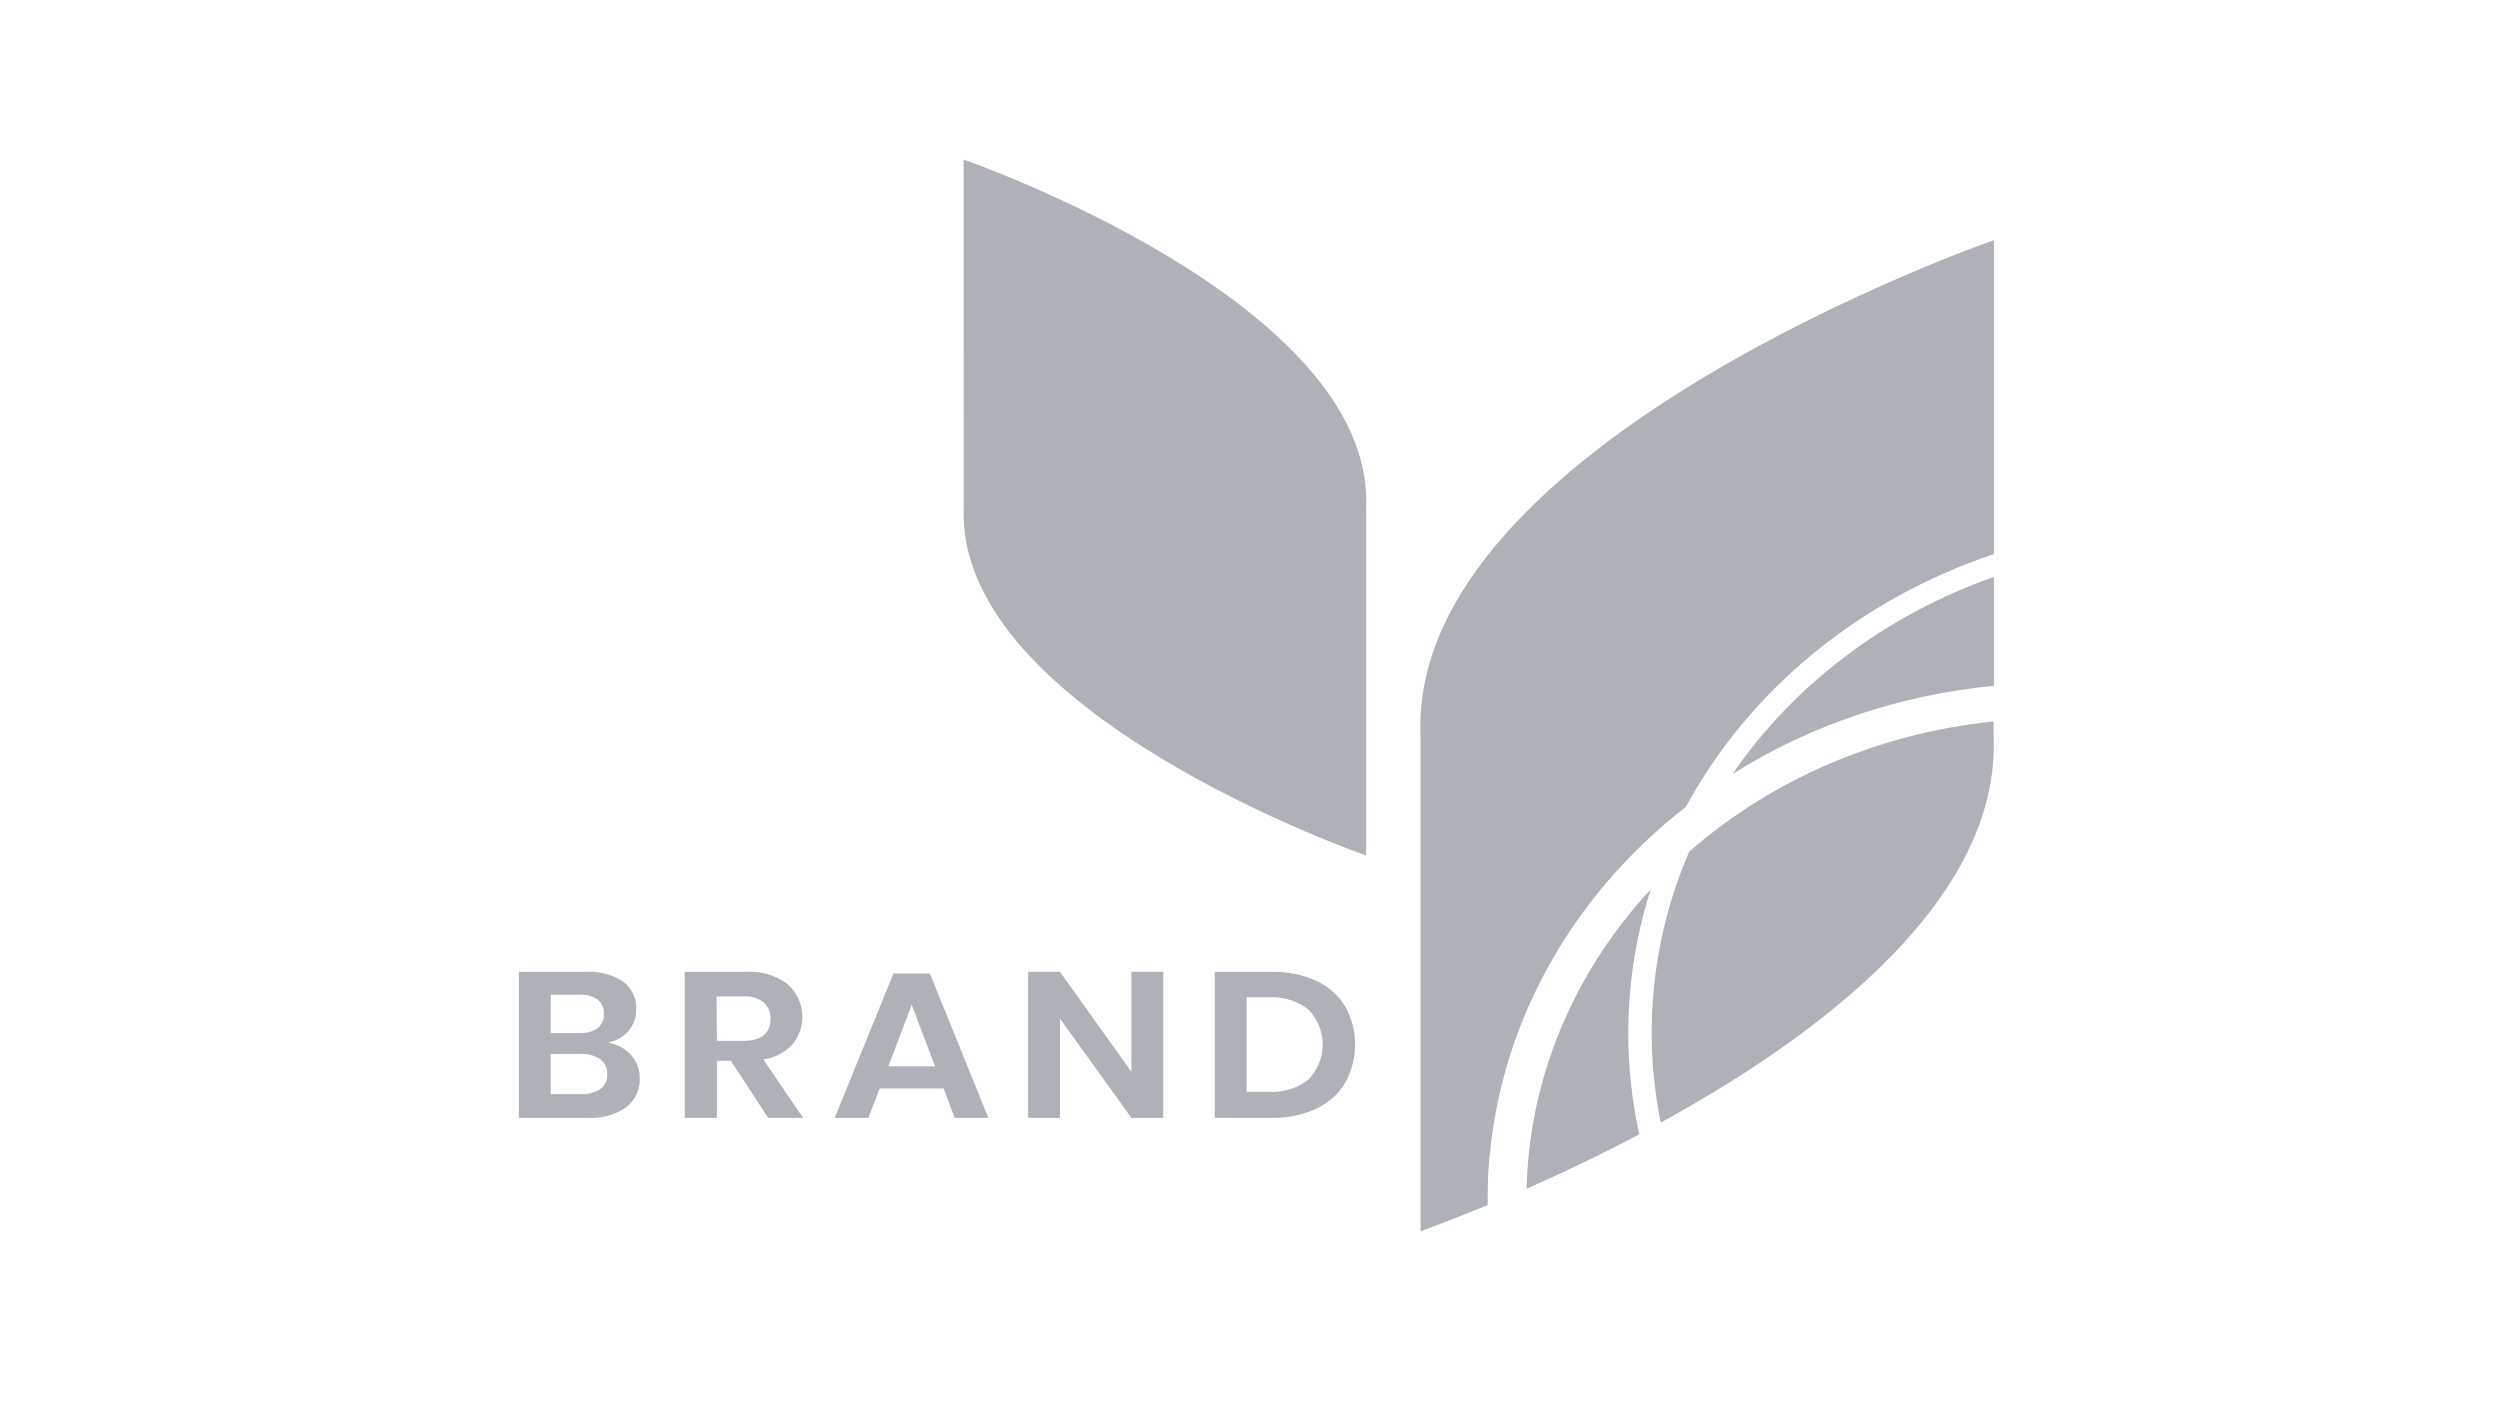
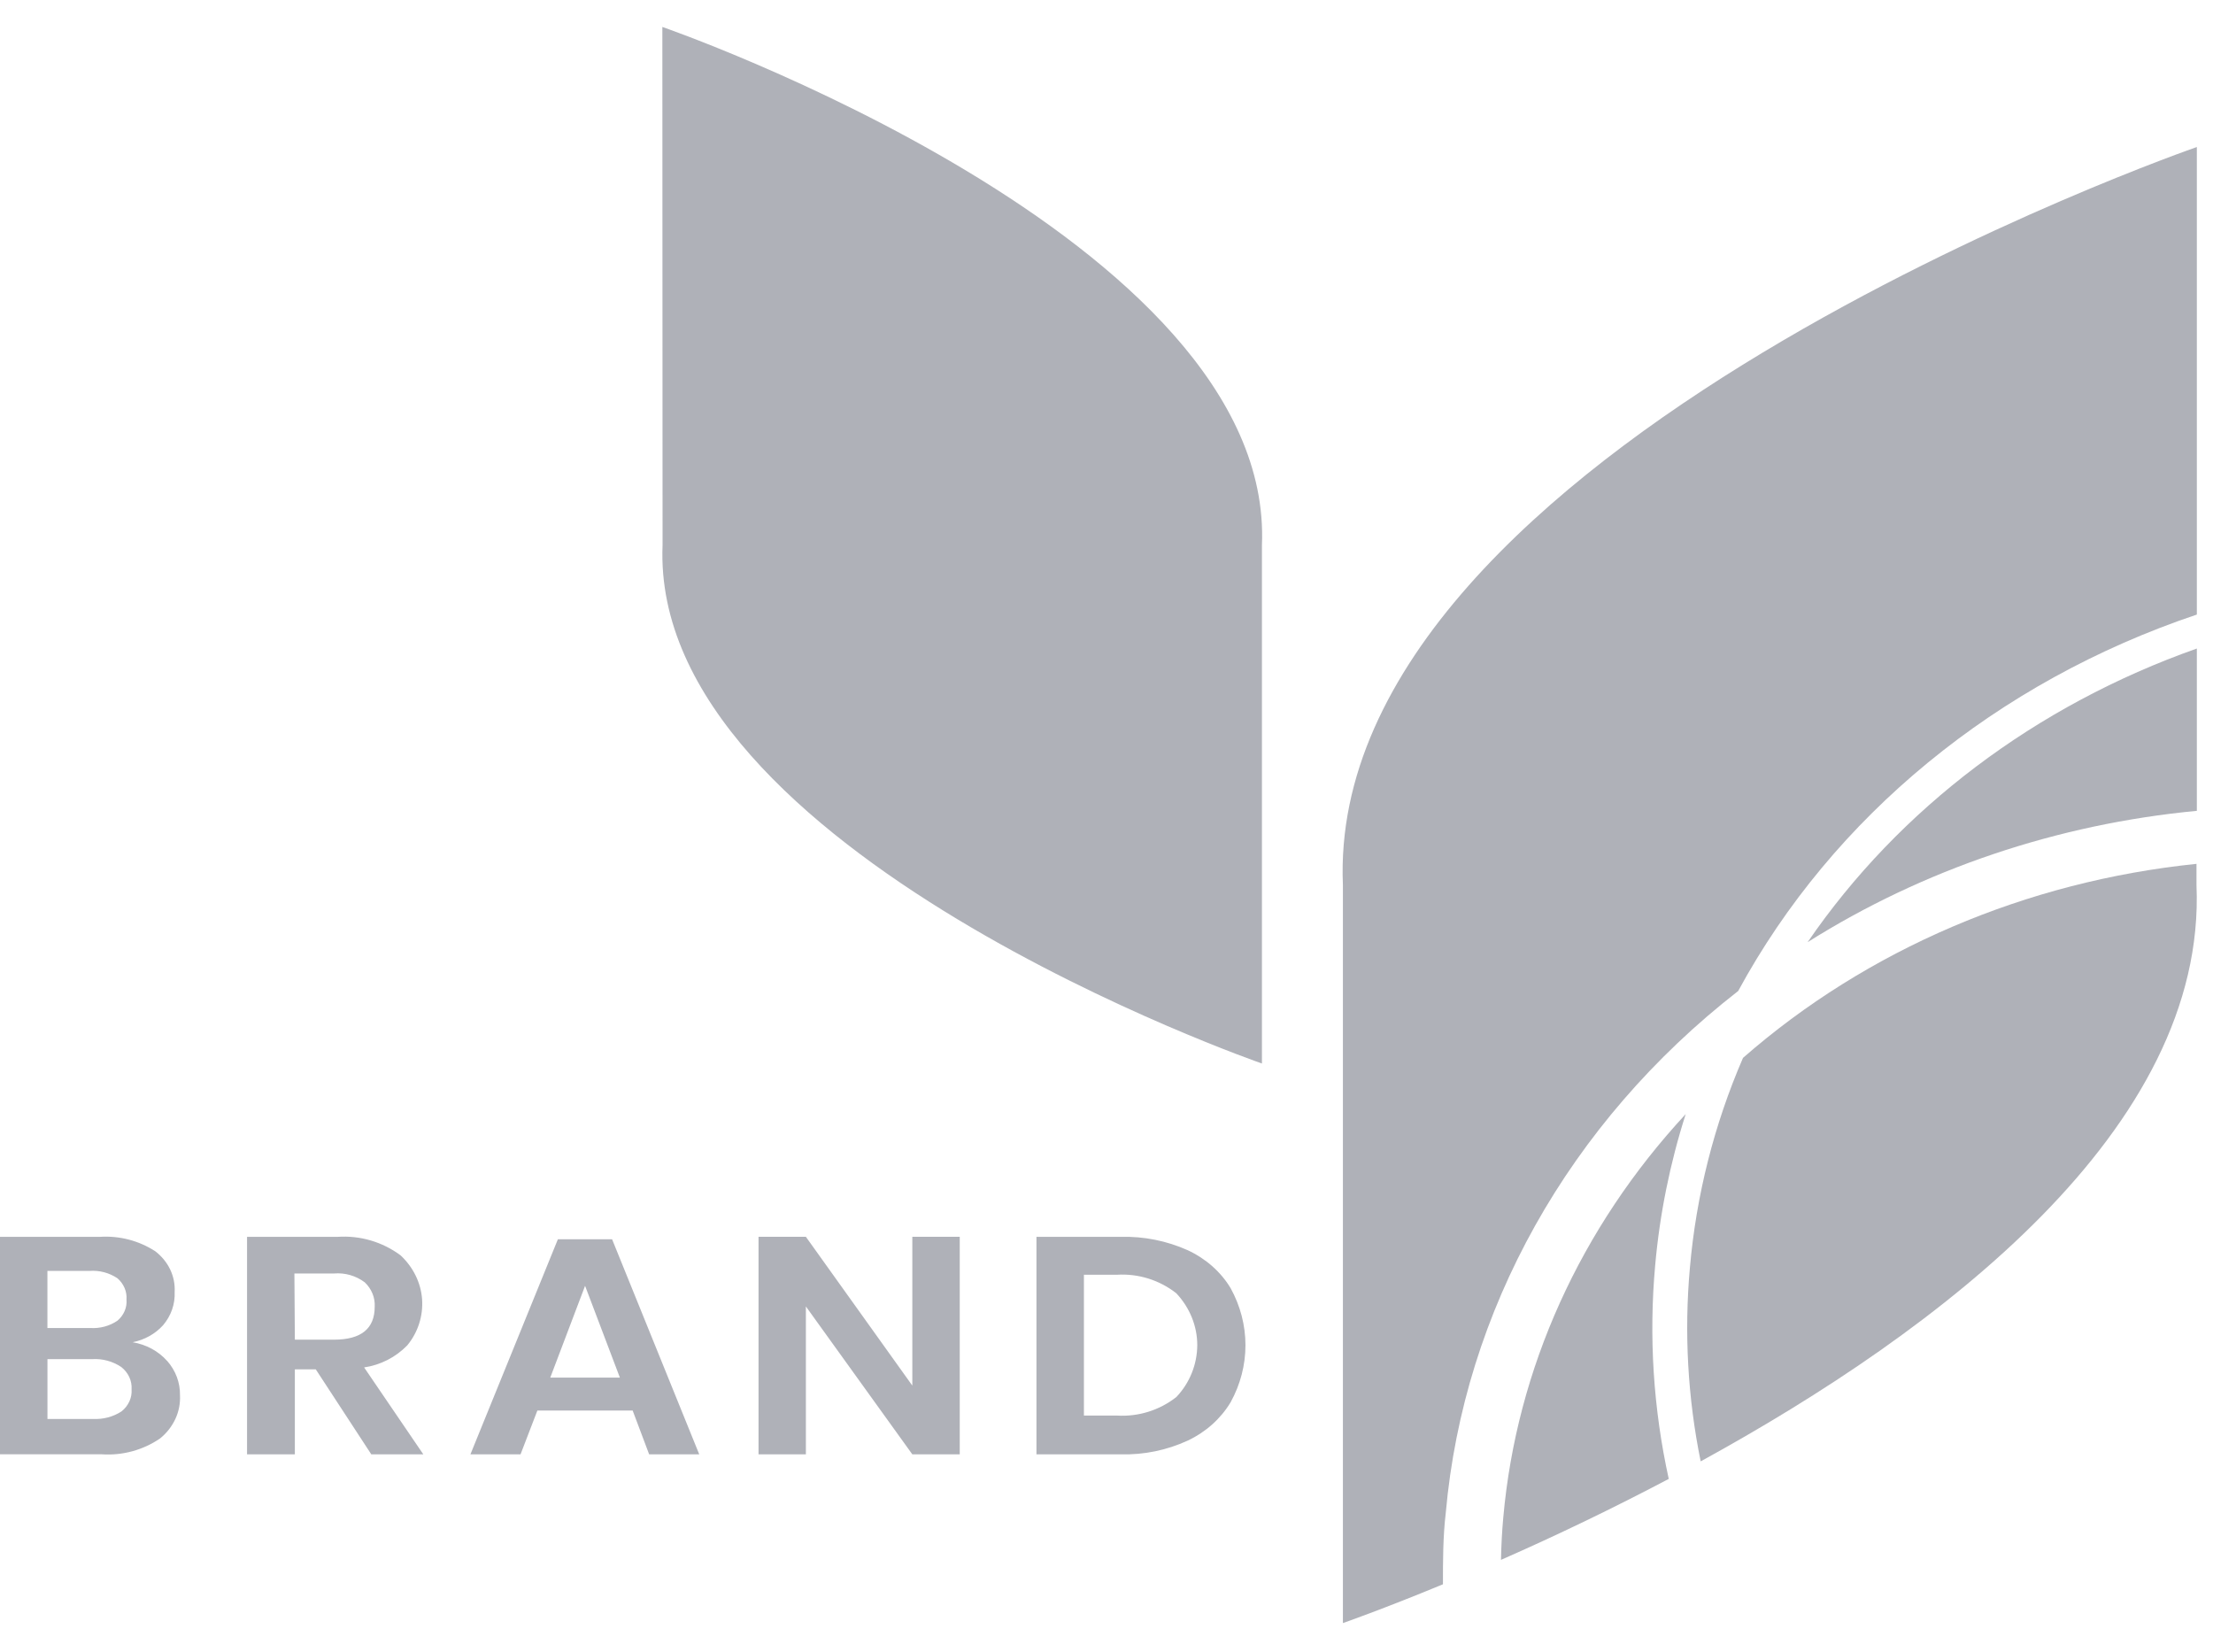
- <svg xmlns="http://www.w3.org/2000/svg" width="106" height="60" viewBox="0 0 106 60" fill="none">
-   <path d="M26.757 44.735C27.001 45.011 27.13 45.357 27.124 45.712C27.136 45.944 27.091 46.175 26.993 46.389C26.895 46.602 26.745 46.793 26.555 46.946C26.082 47.274 25.496 47.434 24.904 47.397H22V41.206H24.844C25.406 41.171 25.963 41.317 26.42 41.617C26.604 41.758 26.749 41.935 26.845 42.136C26.941 42.338 26.984 42.556 26.972 42.775C26.988 43.117 26.871 43.453 26.641 43.722C26.421 43.968 26.116 44.139 25.776 44.206C26.161 44.27 26.509 44.458 26.757 44.735ZM23.351 43.801H24.567C24.843 43.819 25.117 43.746 25.34 43.595C25.431 43.519 25.502 43.425 25.547 43.32C25.593 43.215 25.611 43.102 25.601 42.99C25.609 42.878 25.591 42.766 25.546 42.661C25.502 42.556 25.432 42.462 25.343 42.385C25.114 42.229 24.831 42.155 24.547 42.176H23.351V43.801ZM25.459 46.175C25.556 46.097 25.633 46 25.683 45.891C25.733 45.782 25.754 45.664 25.746 45.546C25.753 45.426 25.731 45.307 25.68 45.197C25.629 45.087 25.551 44.989 25.452 44.911C25.214 44.749 24.922 44.67 24.626 44.687H23.351V46.39H24.643C24.933 46.405 25.221 46.329 25.459 46.175Z" fill="#AFB1B8" />
-   <path d="M32.571 47.397L30.989 44.977H30.394V47.397H29.033V41.206H31.61C32.259 41.164 32.901 41.352 33.403 41.732C33.764 42.068 33.981 42.511 34.016 42.98C34.051 43.45 33.902 43.916 33.595 44.294C33.277 44.627 32.843 44.849 32.366 44.923L34.051 47.397H32.571ZM30.394 44.133H31.507C32.28 44.133 32.667 43.821 32.667 43.196C32.675 43.068 32.653 42.94 32.605 42.821C32.556 42.701 32.48 42.592 32.383 42.5C32.138 42.314 31.824 42.224 31.507 42.249H30.381L30.394 44.133Z" fill="#AFB1B8" />
-   <path d="M40.01 46.151H37.298L36.819 47.397H35.392L37.883 41.275H39.425L41.906 47.397H40.479L40.01 46.151ZM39.647 45.213L38.656 42.6L37.665 45.213H39.647Z" fill="#AFB1B8" />
-   <path d="M49.322 47.397H47.971L44.942 43.187V47.397H43.594V41.205H44.942L47.971 45.44V41.205H49.322V47.397Z" fill="#AFB1B8" />
-   <path d="M57.033 45.915C56.753 46.382 56.328 46.763 55.81 47.007C55.222 47.279 54.569 47.413 53.911 47.397H51.506V41.206H53.911C54.568 41.19 55.22 41.321 55.81 41.587C56.328 41.825 56.754 42.202 57.033 42.666C57.311 43.17 57.456 43.726 57.456 44.291C57.456 44.855 57.311 45.411 57.033 45.915ZM55.487 45.767C55.872 45.355 56.084 44.831 56.084 44.289C56.084 43.747 55.872 43.223 55.487 42.812C55.02 42.439 54.413 42.25 53.795 42.285H52.857V46.293H53.795C54.413 46.328 55.02 46.139 55.487 45.767Z" fill="#AFB1B8" />
-   <path d="M40.856 6.767C40.856 6.767 58.294 12.795 57.925 21.518V36.272C57.925 36.272 40.499 30.241 40.862 21.518L40.856 6.767Z" fill="#AFB1B8" />
-   <path d="M73.46 32.818C76.754 30.743 80.563 29.457 84.54 29.08V24.461C79.958 26.078 76.071 29.01 73.46 32.818Z" fill="#AFB1B8" />
-   <path d="M71.482 34.209C74.177 29.24 78.85 25.405 84.54 23.493V10.185C84.54 10.185 59.705 18.772 60.23 31.194V52.2C60.23 52.2 61.337 51.816 63.078 51.096C63.078 50.425 63.078 49.747 63.157 49.067C63.671 43.3 66.665 37.956 71.482 34.209Z" fill="#AFB1B8" />
-   <path d="M69.12 42.013C69.25 40.556 69.541 39.115 69.989 37.712C66.99 40.947 65.173 44.961 64.796 49.191C64.759 49.59 64.739 49.989 64.73 50.401C66.14 49.78 67.782 49.006 69.506 48.096C69.066 46.095 68.936 44.047 69.12 42.013Z" fill="#AFB1B8" />
-   <path d="M70.108 42.089C69.942 43.929 70.045 45.781 70.415 47.597C77.2 43.879 84.824 38.136 84.53 31.194V30.589C79.682 31.086 75.147 33.026 71.62 36.112C70.795 38.024 70.285 40.039 70.108 42.089Z" fill="#AFB1B8" />
+ <svg xmlns="http://www.w3.org/2000/svg" width="63" height="47" fill="none">
+   <path d="M4.757 38.735c.244.276.373.622.367.977a1.43 1.43 0 0 1-.131.676 1.559 1.559 0 0 1-.438.558 2.627 2.627 0 0 1-1.651.45H0v-6.19h2.844a2.593 2.593 0 0 1 1.576.41c.184.142.33.32.425.52.096.202.139.42.127.64.016.34-.1.677-.33.946-.221.246-.526.416-.866.484.385.064.733.252.98.53Zm-3.406-.934h1.216c.276.018.55-.055.773-.206a.737.737 0 0 0 .207-.275.679.679 0 0 0 .054-.33.702.702 0 0 0-.055-.329.76.76 0 0 0-.203-.276 1.255 1.255 0 0 0-.796-.209H1.35v1.625Zm2.108 2.374a.776.776 0 0 0 .224-.284.71.71 0 0 0 .063-.345.722.722 0 0 0-.066-.35.788.788 0 0 0-.228-.285 1.338 1.338 0 0 0-.826-.224H1.351v1.703h1.292c.29.015.578-.06.816-.215ZM10.57 41.397l-1.581-2.42h-.595v2.42H7.033v-6.191H9.61a2.699 2.699 0 0 1 1.793.526c.36.336.578.779.613 1.248a1.86 1.86 0 0 1-.421 1.314 2.148 2.148 0 0 1-1.229.629l1.685 2.474h-1.48Zm-2.176-3.264h1.113c.773 0 1.16-.312 1.16-.937a.852.852 0 0 0-.063-.375.917.917 0 0 0-.221-.321 1.282 1.282 0 0 0-.876-.251H8.381l.013 1.884ZM18.01 40.15h-2.712l-.479 1.247h-1.427l2.49-6.122h1.543l2.481 6.122H18.48l-.469-1.246Zm-.363-.937-.991-2.613-.991 2.613h1.982ZM27.322 41.397h-1.35l-3.03-4.21v4.21h-1.348v-6.192h1.348l3.03 4.235v-4.235h1.35v6.192ZM35.033 39.915c-.28.467-.705.848-1.223 1.092a4.288 4.288 0 0 1-1.9.39h-2.404v-6.191h2.405a4.376 4.376 0 0 1 1.9.38c.517.24.943.616 1.222 1.08.278.504.423 1.06.423 1.625 0 .564-.145 1.12-.423 1.624Zm-1.546-.148a2.16 2.16 0 0 0 .597-1.478c0-.542-.212-1.066-.597-1.477a2.488 2.488 0 0 0-1.692-.527h-.938v4.008h.938a2.49 2.49 0 0 0 1.692-.526ZM18.856.767s17.438 6.028 17.069 14.751v14.754s-17.426-6.03-17.063-14.754L18.856.767ZM51.46 26.818c3.294-2.075 7.103-3.36 11.08-3.738v-4.62c-4.582 1.618-8.47 4.55-11.08 8.358Z" fill="#AFB1B8" />
+   <path d="M49.482 28.21c2.695-4.97 7.368-8.805 13.058-10.717V4.185s-24.835 8.587-24.31 21.009V46.2s1.107-.384 2.848-1.104c0-.671 0-1.349.08-2.03.513-5.766 3.507-11.11 8.324-14.857Z" fill="#AFB1B8" />
+   <path d="M47.12 36.013c.13-1.457.421-2.898.869-4.301-3 3.235-4.816 7.25-5.193 11.479-.037.399-.057.798-.066 1.21a74.756 74.756 0 0 0 4.776-2.305c-.44-2.001-.57-4.049-.386-6.083ZM48.108 36.089a19.051 19.051 0 0 0 .307 5.508c6.785-3.718 14.41-9.462 14.115-16.403v-.605c-4.848.497-9.383 2.437-12.91 5.523a19.259 19.259 0 0 0-1.512 5.977Z" fill="#AFB1B8" />
</svg>
